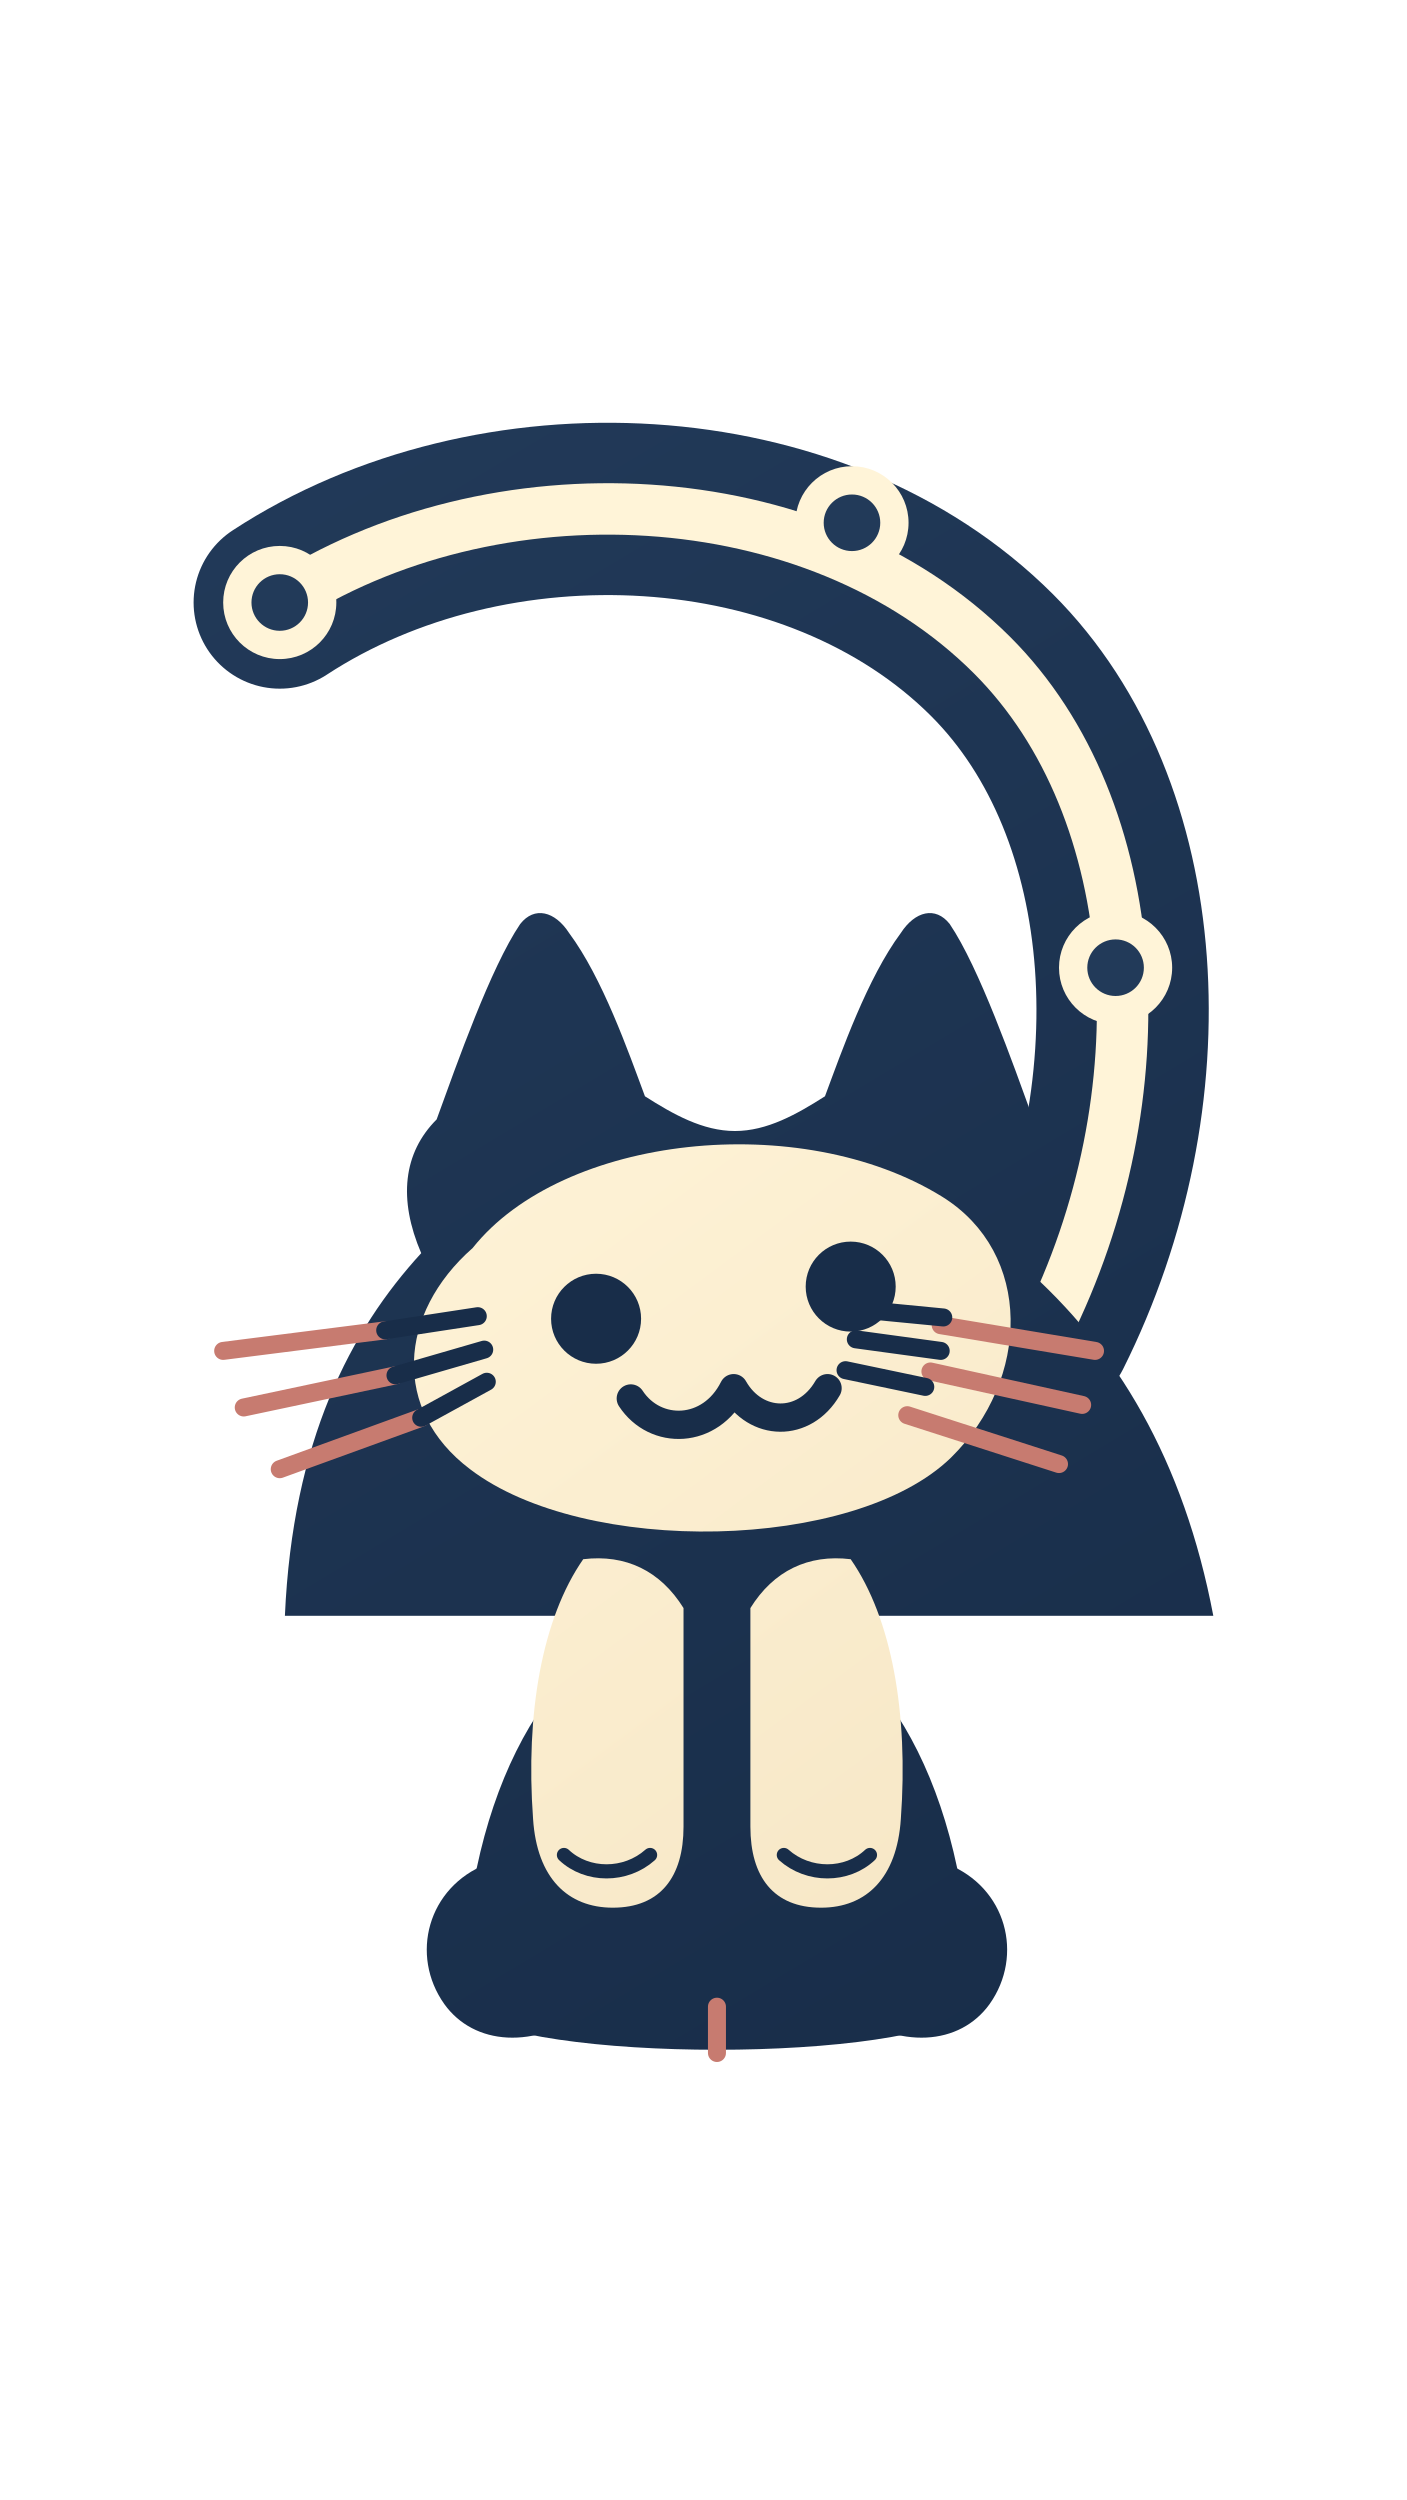
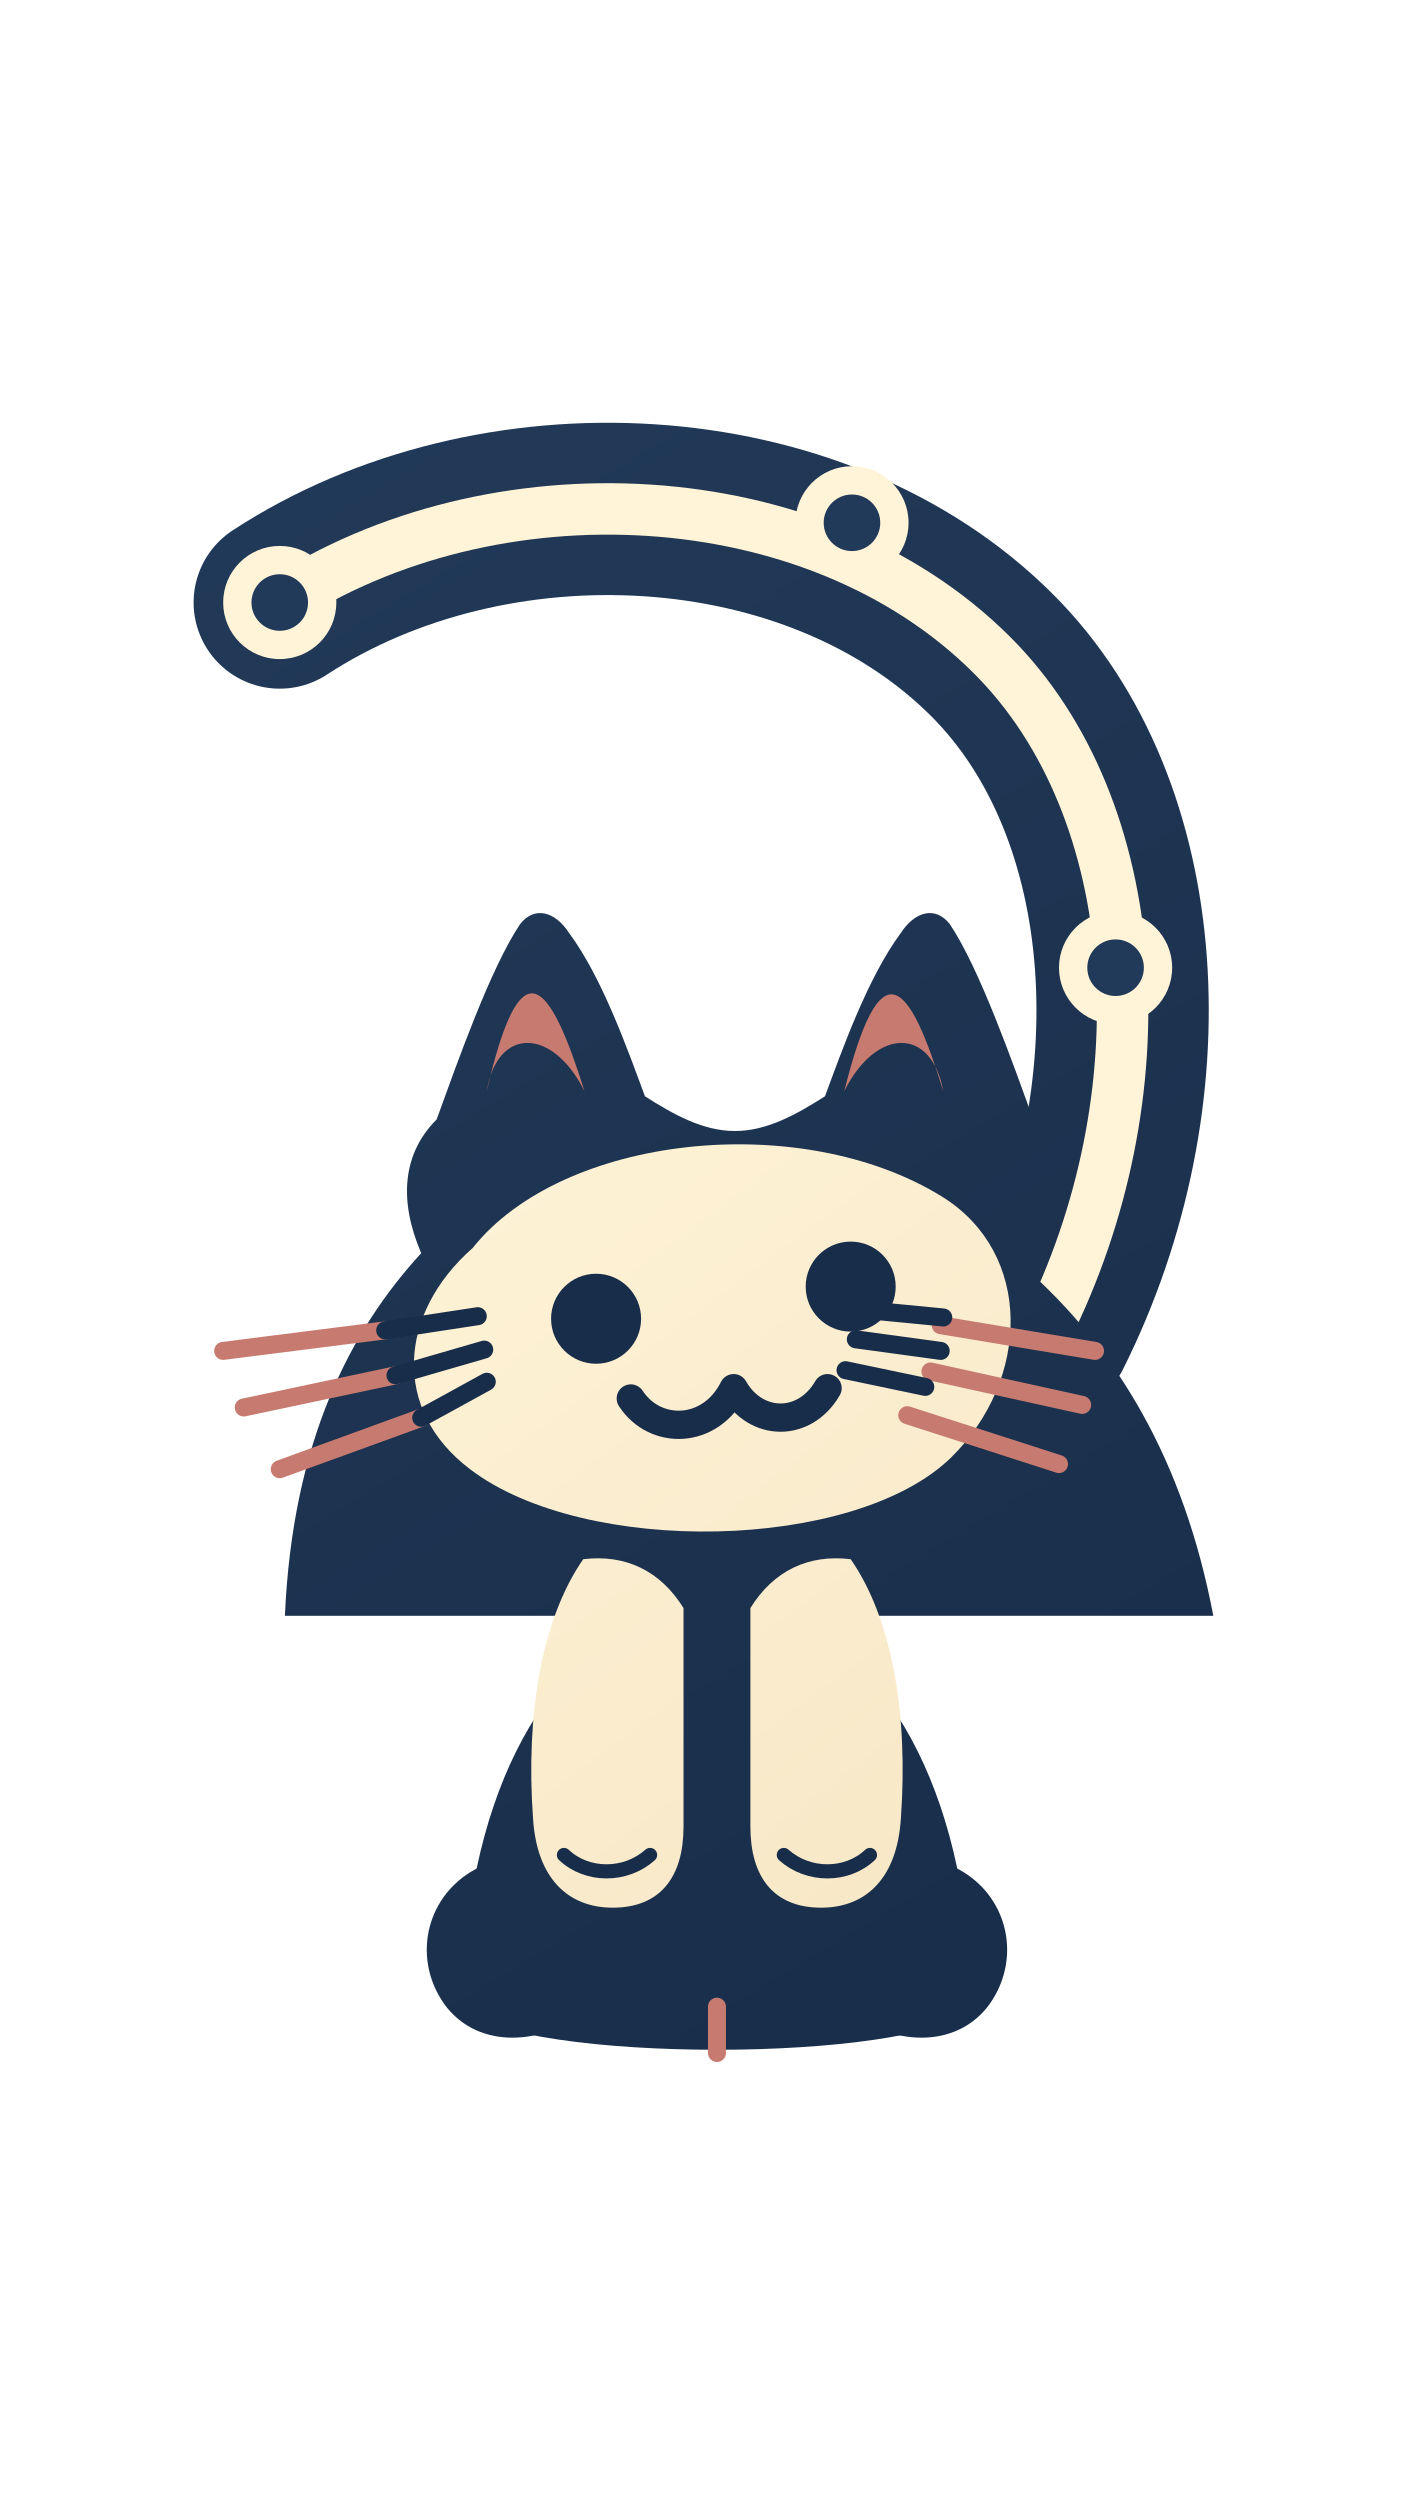
<svg xmlns="http://www.w3.org/2000/svg" width="941" height="1672" viewBox="0 0 941 1672">
  <defs>
    <linearGradient id="cat" x1="150" y1="100" x2="900" y2="1350" gradientUnits="userSpaceOnUse">
      <stop offset="0" stop-color="#223A59" />
      <stop offset="1" stop-color="#182D49" />
    </linearGradient>
    <linearGradient id="face" x1="310" y1="620" x2="830" y2="1320" gradientUnits="userSpaceOnUse">
      <stop offset="0" stop-color="#FFF4D8" />
      <stop offset="1" stop-color="#F6E6C5" />
    </linearGradient>
  </defs>
  <g transform="translate(-36.5 200) scale(.86)">
    <path d="M260 236 C425 128 676 139 814 277 C934 397 947 620 856 802" fill="none" stroke="url(#cat)" stroke-width="134" stroke-linecap="round" stroke-linejoin="round" />
    <path d="M260 236 C425 128 676 139 814 277 C934 397 947 620 856 802" fill="none" stroke="#FFF4D8" stroke-width="40" stroke-linecap="round" stroke-linejoin="round" />
    <g fill="#FFF4D8">
      <circle cx="260" cy="236" r="44" />
      <circle cx="705" cy="174" r="44" />
      <circle cx="910" cy="520" r="44" />
    </g>
    <g fill="#223A59">
      <circle cx="260" cy="236" r="22" />
      <circle cx="705" cy="174" r="22" />
      <circle cx="910" cy="520" r="22" />
    </g>
    <path d="M421 1217 C375 1235 361 1288 388 1326              C411 1358 458 1362 502 1330              C477 1295 470 1258 479 1215              C459 1208 439 1209 421 1217 Z" fill="url(#cat)" />
    <path d="M779 1217 C825 1235 839 1288 812 1326              C789 1358 742 1362 698 1330              C723 1295 730 1258 721 1215              C741 1208 761 1209 779 1217 Z" fill="url(#cat)" />
    <path d="M402 1330 C403 1172 462 1056 554 1021              C581 1011 619 1011 646 1021              C738 1056 797 1172 798 1330              C751 1372 449 1372 402 1330 Z" fill="url(#cat)" />
-     <path d="M264 1024 C270 888 315 802 370 742 C352 700 356 664 382 638              C398 594 424 520 447 486 C458 472 474 476 485 493              C511 528 531 585 544 620 C566 634 589 647 614 647              C639 647 662 634 684 620 C697 585 717 528 743 493              C754 476 770 472 781 486 C804 520 830 594 846 638              C872 671 870 712 838 752 C911 816 963 903 986 1024 Z" fill="url(#cat)" />
+     <path d="M264 1024 C270 888 315 802 370 742 C352 700 356 664 382 638              C398 594 424 520 447 486 C458 472 474 476 485 493              C511 528 531 585 544 620 C566 634 589 647 614 647              C639 647 662 634 684 620 C697 585 717 528 743 493              C754 476 770 472 781 486 C804 520 830 594 846 638           C872 671 870 712 838 752 C911 816 963 903 986 1024 Z" fill="url(#cat)" />
+     <path d="M421 616 C429 566 472 566 497 616              C469 527 447 503 421 616 Z" fill="#C77B70" />
+     <path d="M699 616 C724 566 767 566 776 616              C749 528 727 504 699 616 Z" fill="#C77B70" />
    <path d="M410 738 C480 650 665 630 775 698 C846 742 844 840 782 901              C707 974 497 978 408 910 C347 864 352 789 410 738 Z" fill="url(#face)" />
    <circle cx="506" cy="793" r="35" fill="#182D49" />
    <circle cx="704" cy="768" r="35" fill="#182D49" />
    <path d="M613 847 C595 883 552 884 533 855 M613 847 C630 877 668 878 686 847" fill="none" stroke="#182D49" stroke-width="22" stroke-linecap="round" stroke-linejoin="round" />
    <g fill="none" stroke-linecap="round" stroke-width="14">
      <path d="M342 802 L216 818 M350 837 L232 862 M370 870 L260 910" stroke="#C77B70" />
      <path d="M774 798 L894 818 M766 834 L884 860 M748 868 L866 906" stroke="#C77B70" />
      <path d="M414 791 L342 802 M419 817 L350 837 M421 842 L370 870" stroke="#182D49" />
      <path d="M776 792 L714 786 M774 818 L708 809 M762 846 L700 833" stroke="#182D49" />
    </g>
    <path d="M496 980 C464 1026 451 1100 457 1182              C460 1228 484 1251 519 1251              C556 1251 574 1227 574 1188              L574 1018 C556 989 529 976 496 980 Z" fill="url(#face)" />
    <path d="M704 980 C736 1026 749 1100 743 1182              C740 1228 716 1251 681 1251              C644 1251 626 1227 626 1188              L626 1018 C644 989 671 976 704 980 Z" fill="url(#face)" />
    <path d="M481 1210 C499 1227 529 1227 548 1210              M652 1210 C671 1227 701 1227 719 1210" fill="none" stroke="#182D49" stroke-width="11" stroke-linecap="round" />
    <path d="M600 1328 L600 1364" fill="none" stroke="#C77B70" stroke-width="14" stroke-linecap="round" />
  </g>
</svg>
